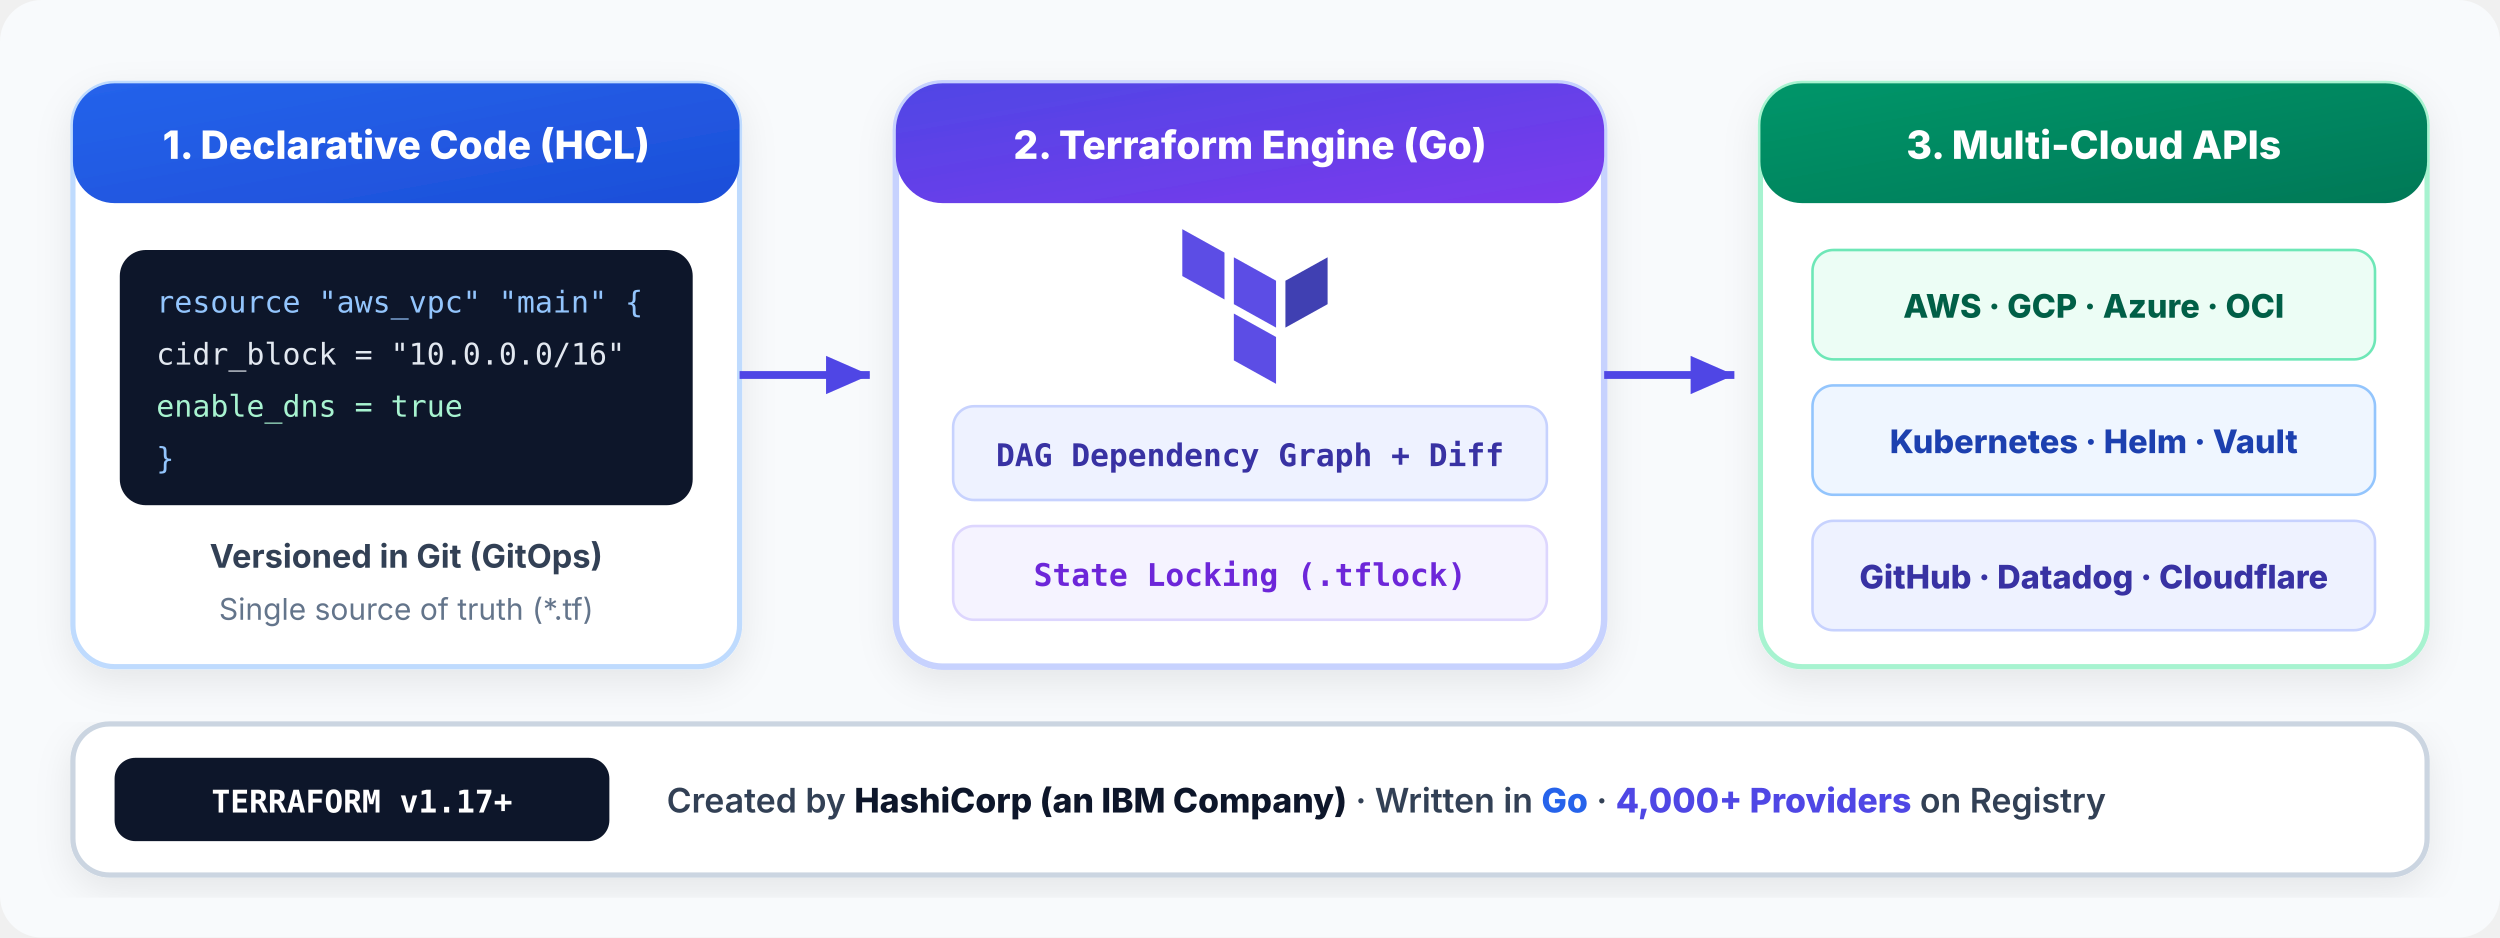
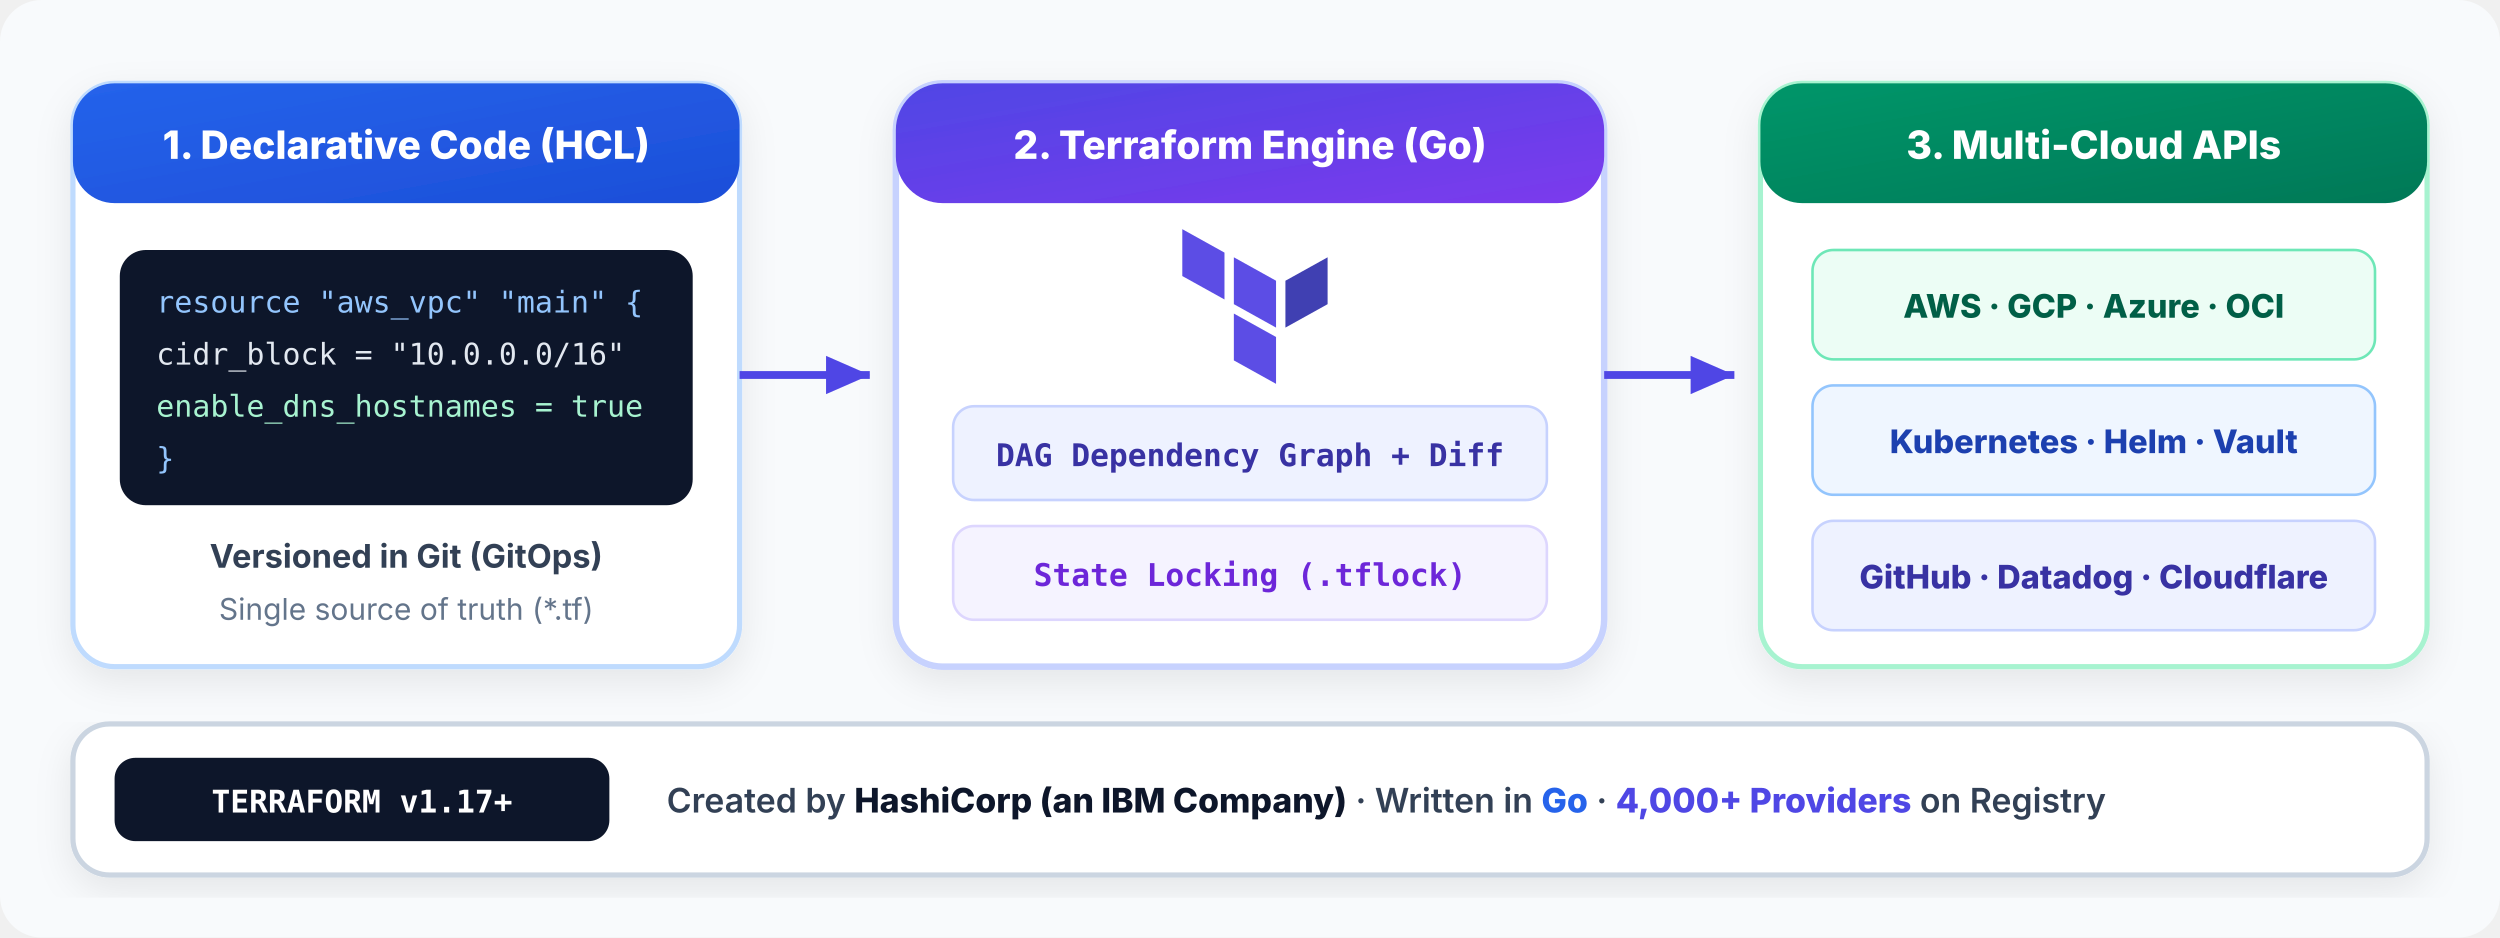
<svg xmlns="http://www.w3.org/2000/svg" viewBox="0 0 960 360" width="960" height="360" font-family="'Inter', -apple-system, BlinkMacSystemFont, 'Segoe UI', sans-serif">
  <defs>
    <linearGradient id="tfBrandGrad" x1="0" y1="0" x2="1" y2="1">
      <stop offset="0%" stop-color="#4f46e5" />
      <stop offset="100%" stop-color="#7c3aed" />
    </linearGradient>
    <linearGradient id="blueGrad" x1="0" y1="0" x2="1" y2="1">
      <stop offset="0%" stop-color="#2563eb" />
      <stop offset="100%" stop-color="#1d4ed8" />
    </linearGradient>
    <linearGradient id="greenGrad" x1="0" y1="0" x2="1" y2="1">
      <stop offset="0%" stop-color="#059669" />
      <stop offset="100%" stop-color="#047857" />
    </linearGradient>
    <marker id="ovArrow" viewBox="0 0 10 10" refX="8" refY="5" markerWidth="7" markerHeight="7" orient="auto-start-reverse">
      <path d="M 0 1.5 L 8 5 L 0 8.5 z" fill="#4f46e5" />
    </marker>
    <filter id="ovShadow" x="-10%" y="-10%" width="120%" height="125%">
      <feDropShadow dx="0" dy="5" stdDeviation="7" flood-color="#0f172a" flood-opacity="0.08" />
    </filter>
  </defs>
  <rect width="960" height="360" rx="16" fill="#f8fafc" />
  <g filter="url(#ovShadow)">
    <rect x="28" y="32" width="256" height="224" rx="16" fill="#ffffff" stroke="#bfdbfe" stroke-width="2" />
    <rect x="28" y="32" width="256" height="46" rx="16" fill="url(#blueGrad)" />
    <text x="156" y="61" text-anchor="middle" font-size="15" font-weight="800" fill="#ffffff">1. Declarative Code (HCL)</text>
    <rect x="46" y="96" width="220" height="98" rx="10" fill="#0f172a" />
    <text x="60" y="120" font-size="11.5" font-family="'JetBrains Mono', monospace" fill="#93c5fd">resource "aws_vpc" "main" {</text>
-     <text x="60" y="140" font-size="11.5" font-family="'JetBrains Mono', monospace" fill="#e2e8f0">  cidr_block = "10.0.0.0/16"</text>
-     <text x="60" y="160" font-size="11.5" font-family="'JetBrains Mono', monospace" fill="#a7f3d0">  enable_dns = true</text>
+     <text x="60" y="140" font-size="11.5" font-family="'JetBrains Mono', monospace" fill="#e2e8f0">  cidr_block           = "10.0.0.0/16"</text>
+     <text x="60" y="160" font-size="11.5" font-family="'JetBrains Mono', monospace" fill="#a7f3d0">  enable_dns_hostnames = true</text>
    <text x="60" y="180" font-size="11.5" font-family="'JetBrains Mono', monospace" fill="#93c5fd">}</text>
    <text x="156" y="218" text-anchor="middle" font-size="12.5" font-weight="700" fill="#334155">Versioned in Git (GitOps)</text>
    <text x="156" y="238" text-anchor="middle" font-size="11.5" fill="#64748b">Single source of truth (*.tf)</text>
  </g>
  <line x1="284" y1="144" x2="334" y2="144" stroke="#4f46e5" stroke-width="3" marker-end="url(#ovArrow)" />
  <g filter="url(#ovShadow)">
    <rect x="344" y="32" width="272" height="224" rx="18" fill="#ffffff" stroke="#c7d2fe" stroke-width="2.5" />
    <rect x="344" y="32" width="272" height="46" rx="18" fill="url(#tfBrandGrad)" />
    <text x="480" y="61" text-anchor="middle" font-size="15" font-weight="800" fill="#ffffff">2. Terraform Engine (Go)</text>
    <g transform="translate(454, 88) scale(0.9)">
      <polygon points="0,0 18,10 18,30 0,20" fill="#5c4ee5" />
      <polygon points="22,12 40,22 40,42 22,32" fill="#5c4ee5" />
      <polygon points="44,22 62,12 62,32 44,42" fill="#4040b2" />
      <polygon points="22,36 40,46 40,66 22,56" fill="#5c4ee5" />
    </g>
    <rect x="366" y="156" width="228" height="36" rx="8" fill="#eef2ff" stroke="#c7d2fe" />
    <text x="480" y="179" text-anchor="middle" font-size="12" font-family="'JetBrains Mono', monospace" font-weight="700" fill="#3730a3">DAG Dependency Graph + Diff</text>
    <rect x="366" y="202" width="228" height="36" rx="8" fill="#f5f3ff" stroke="#ddd6fe" />
    <text x="480" y="225" text-anchor="middle" font-size="12" font-family="'JetBrains Mono', monospace" font-weight="700" fill="#6d28d9">State Locking (.tflock)</text>
  </g>
  <line x1="616" y1="144" x2="666" y2="144" stroke="#4f46e5" stroke-width="3" marker-end="url(#ovArrow)" />
  <g filter="url(#ovShadow)">
    <rect x="676" y="32" width="256" height="224" rx="16" fill="#ffffff" stroke="#a7f3d0" stroke-width="2" />
    <rect x="676" y="32" width="256" height="46" rx="16" fill="url(#greenGrad)" />
    <text x="804" y="61" text-anchor="middle" font-size="15" font-weight="800" fill="#ffffff">3. Multi-Cloud APIs</text>
    <rect x="696" y="96" width="216" height="42" rx="8" fill="#ecfdf5" stroke="#6ee7b7" />
    <text x="804" y="122" text-anchor="middle" font-size="12.5" font-weight="800" fill="#065f46">AWS · GCP · Azure · OCI</text>
    <rect x="696" y="148" width="216" height="42" rx="8" fill="#eff6ff" stroke="#93c5fd" />
    <text x="804" y="174" text-anchor="middle" font-size="12.5" font-weight="800" fill="#1e40af">Kubernetes · Helm · Vault</text>
    <rect x="696" y="200" width="216" height="42" rx="8" fill="#eef2ff" stroke="#c7d2fe" />
    <text x="804" y="226" text-anchor="middle" font-size="12.5" font-weight="800" fill="#3730a3">GitHub · Datadog · Cloudflare</text>
  </g>
  <g filter="url(#ovShadow)">
    <rect x="28" y="278" width="904" height="58" rx="14" fill="#ffffff" stroke="#cbd5e1" stroke-width="2" />
    <rect x="44" y="291" width="190" height="32" rx="8" fill="#0f172a" />
    <text x="139" y="312" text-anchor="middle" font-size="12" font-family="'JetBrains Mono', monospace" font-weight="700" fill="#ffffff">TERRAFORM v1.17+</text>
    <text x="256" y="312" font-size="13" font-weight="600" fill="#334155">Created by <tspan font-weight="800" fill="#0f172a">HashiCorp (an IBM Company)</tspan> · Written in <tspan font-weight="800" fill="#2563eb">Go</tspan> · <tspan font-weight="800" fill="#4f46e5">4,000+ Providers</tspan> on Registry</text>
  </g>
</svg>
